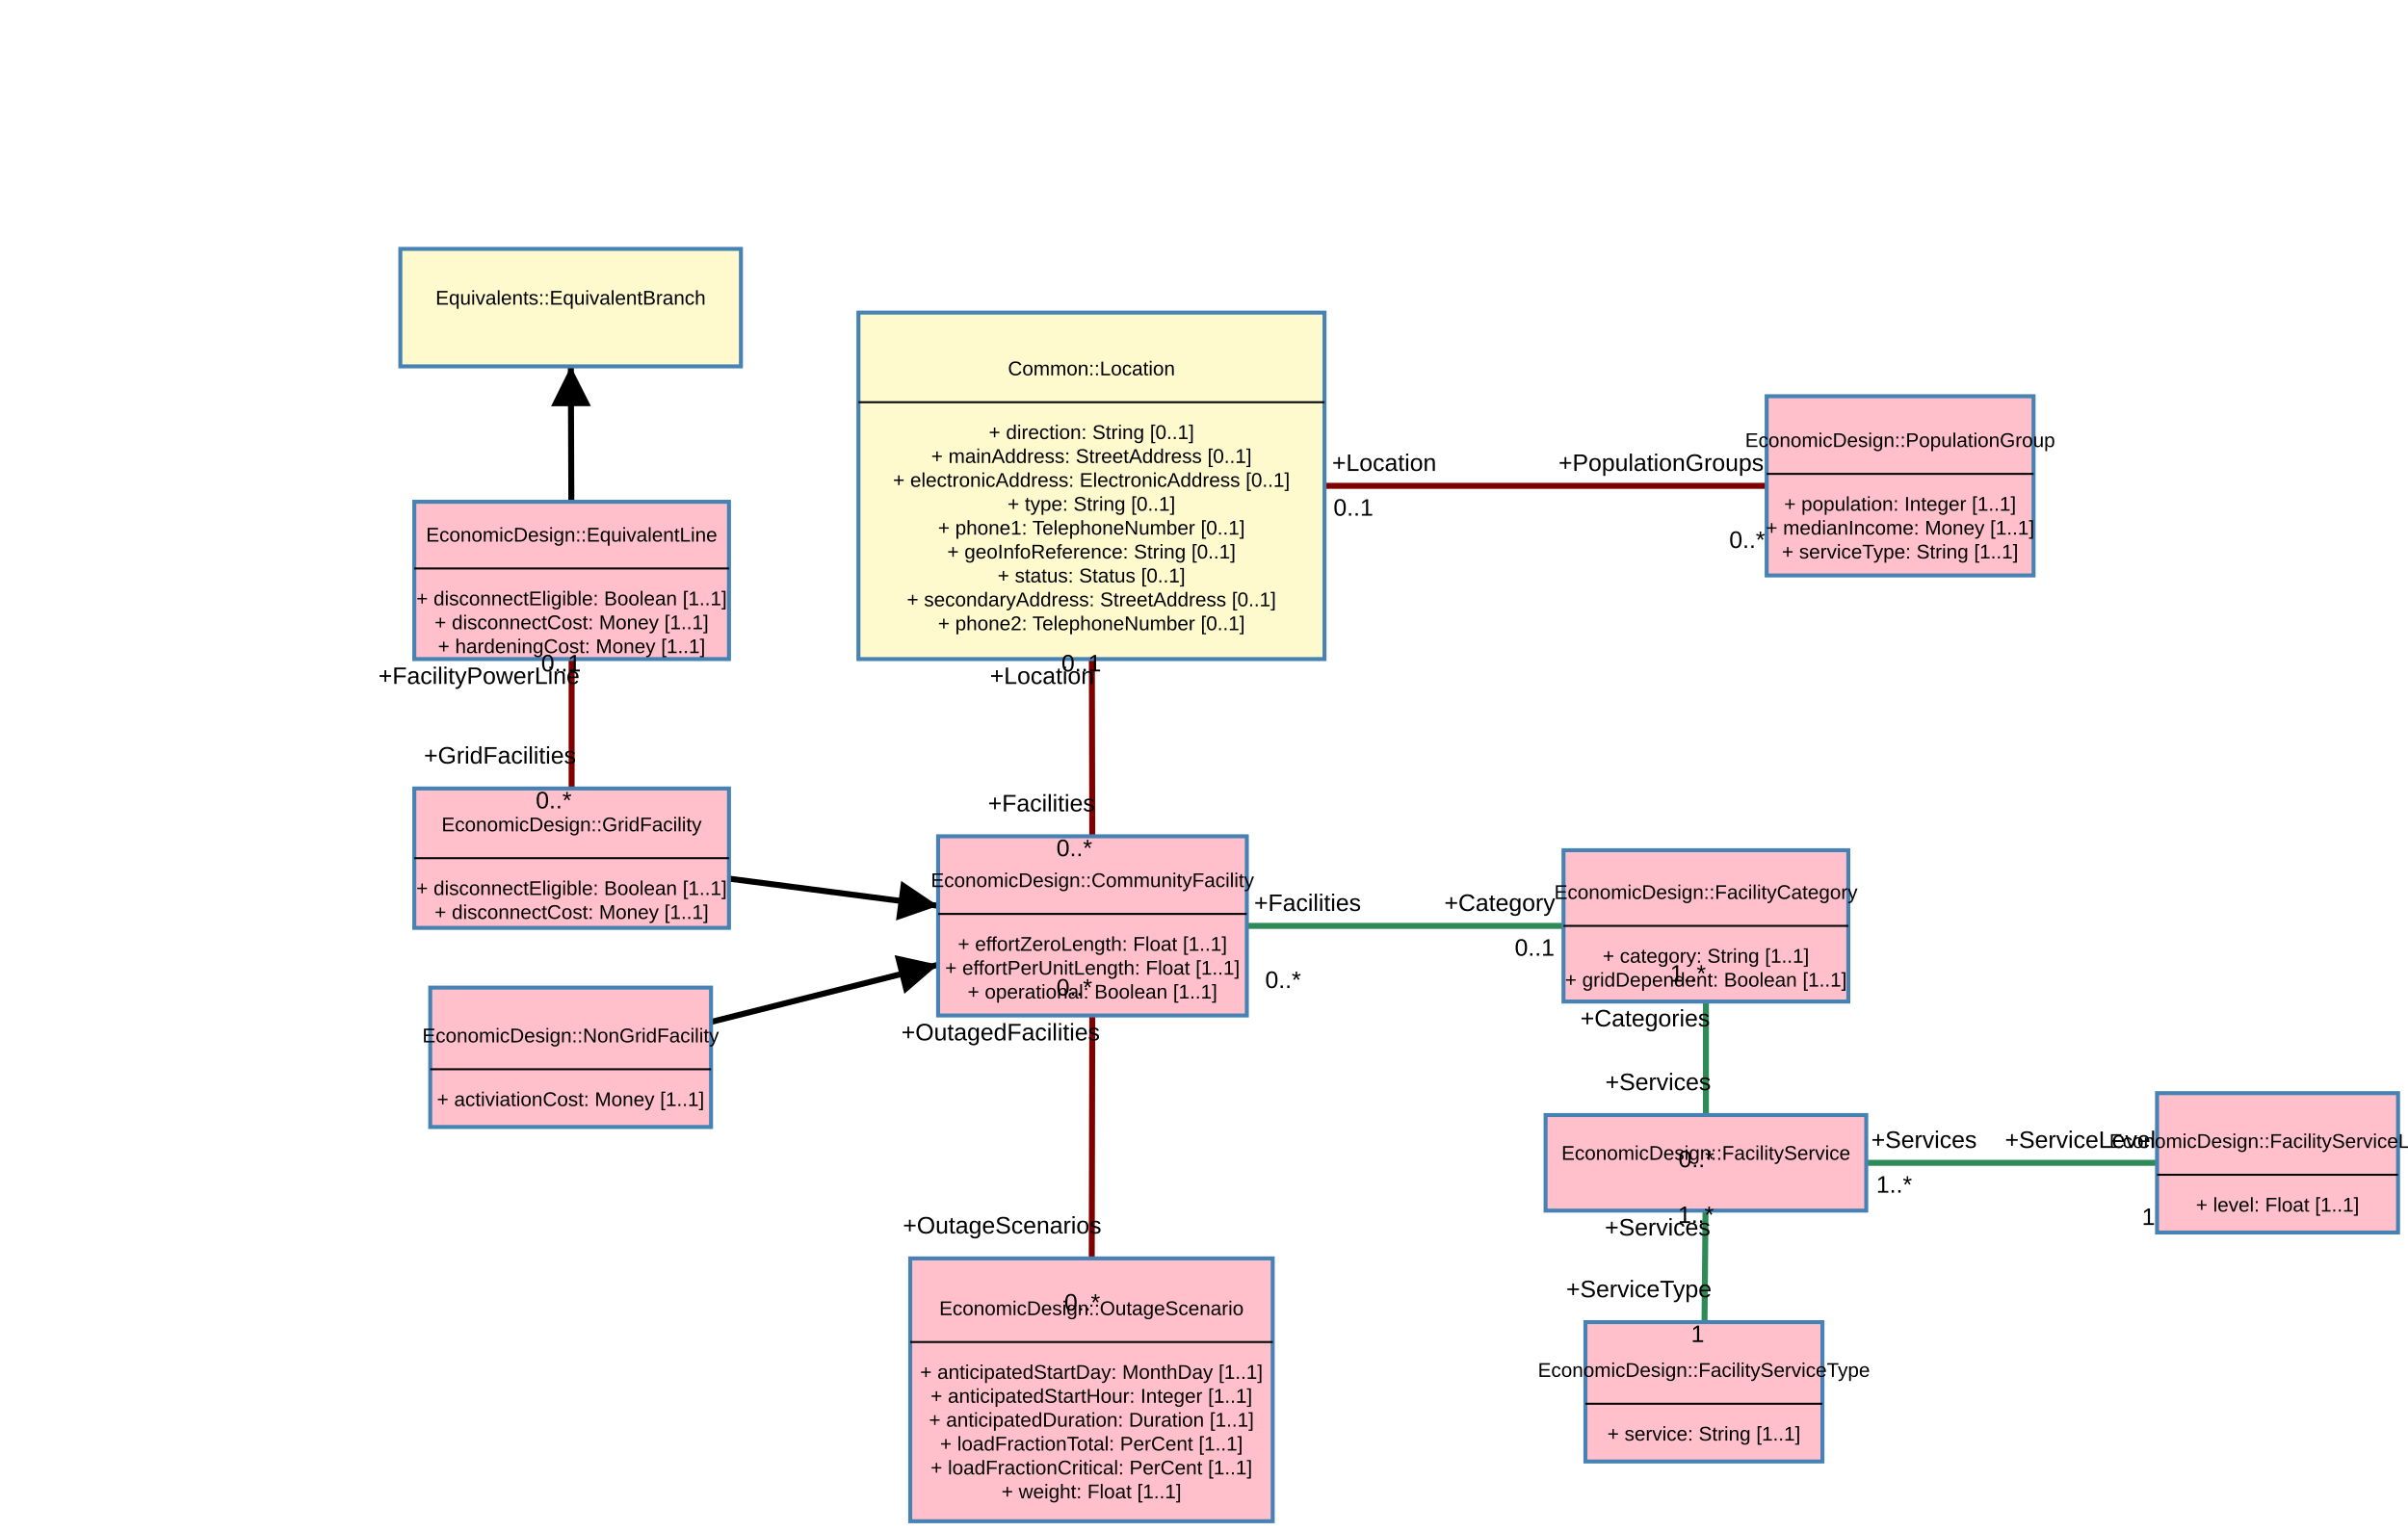
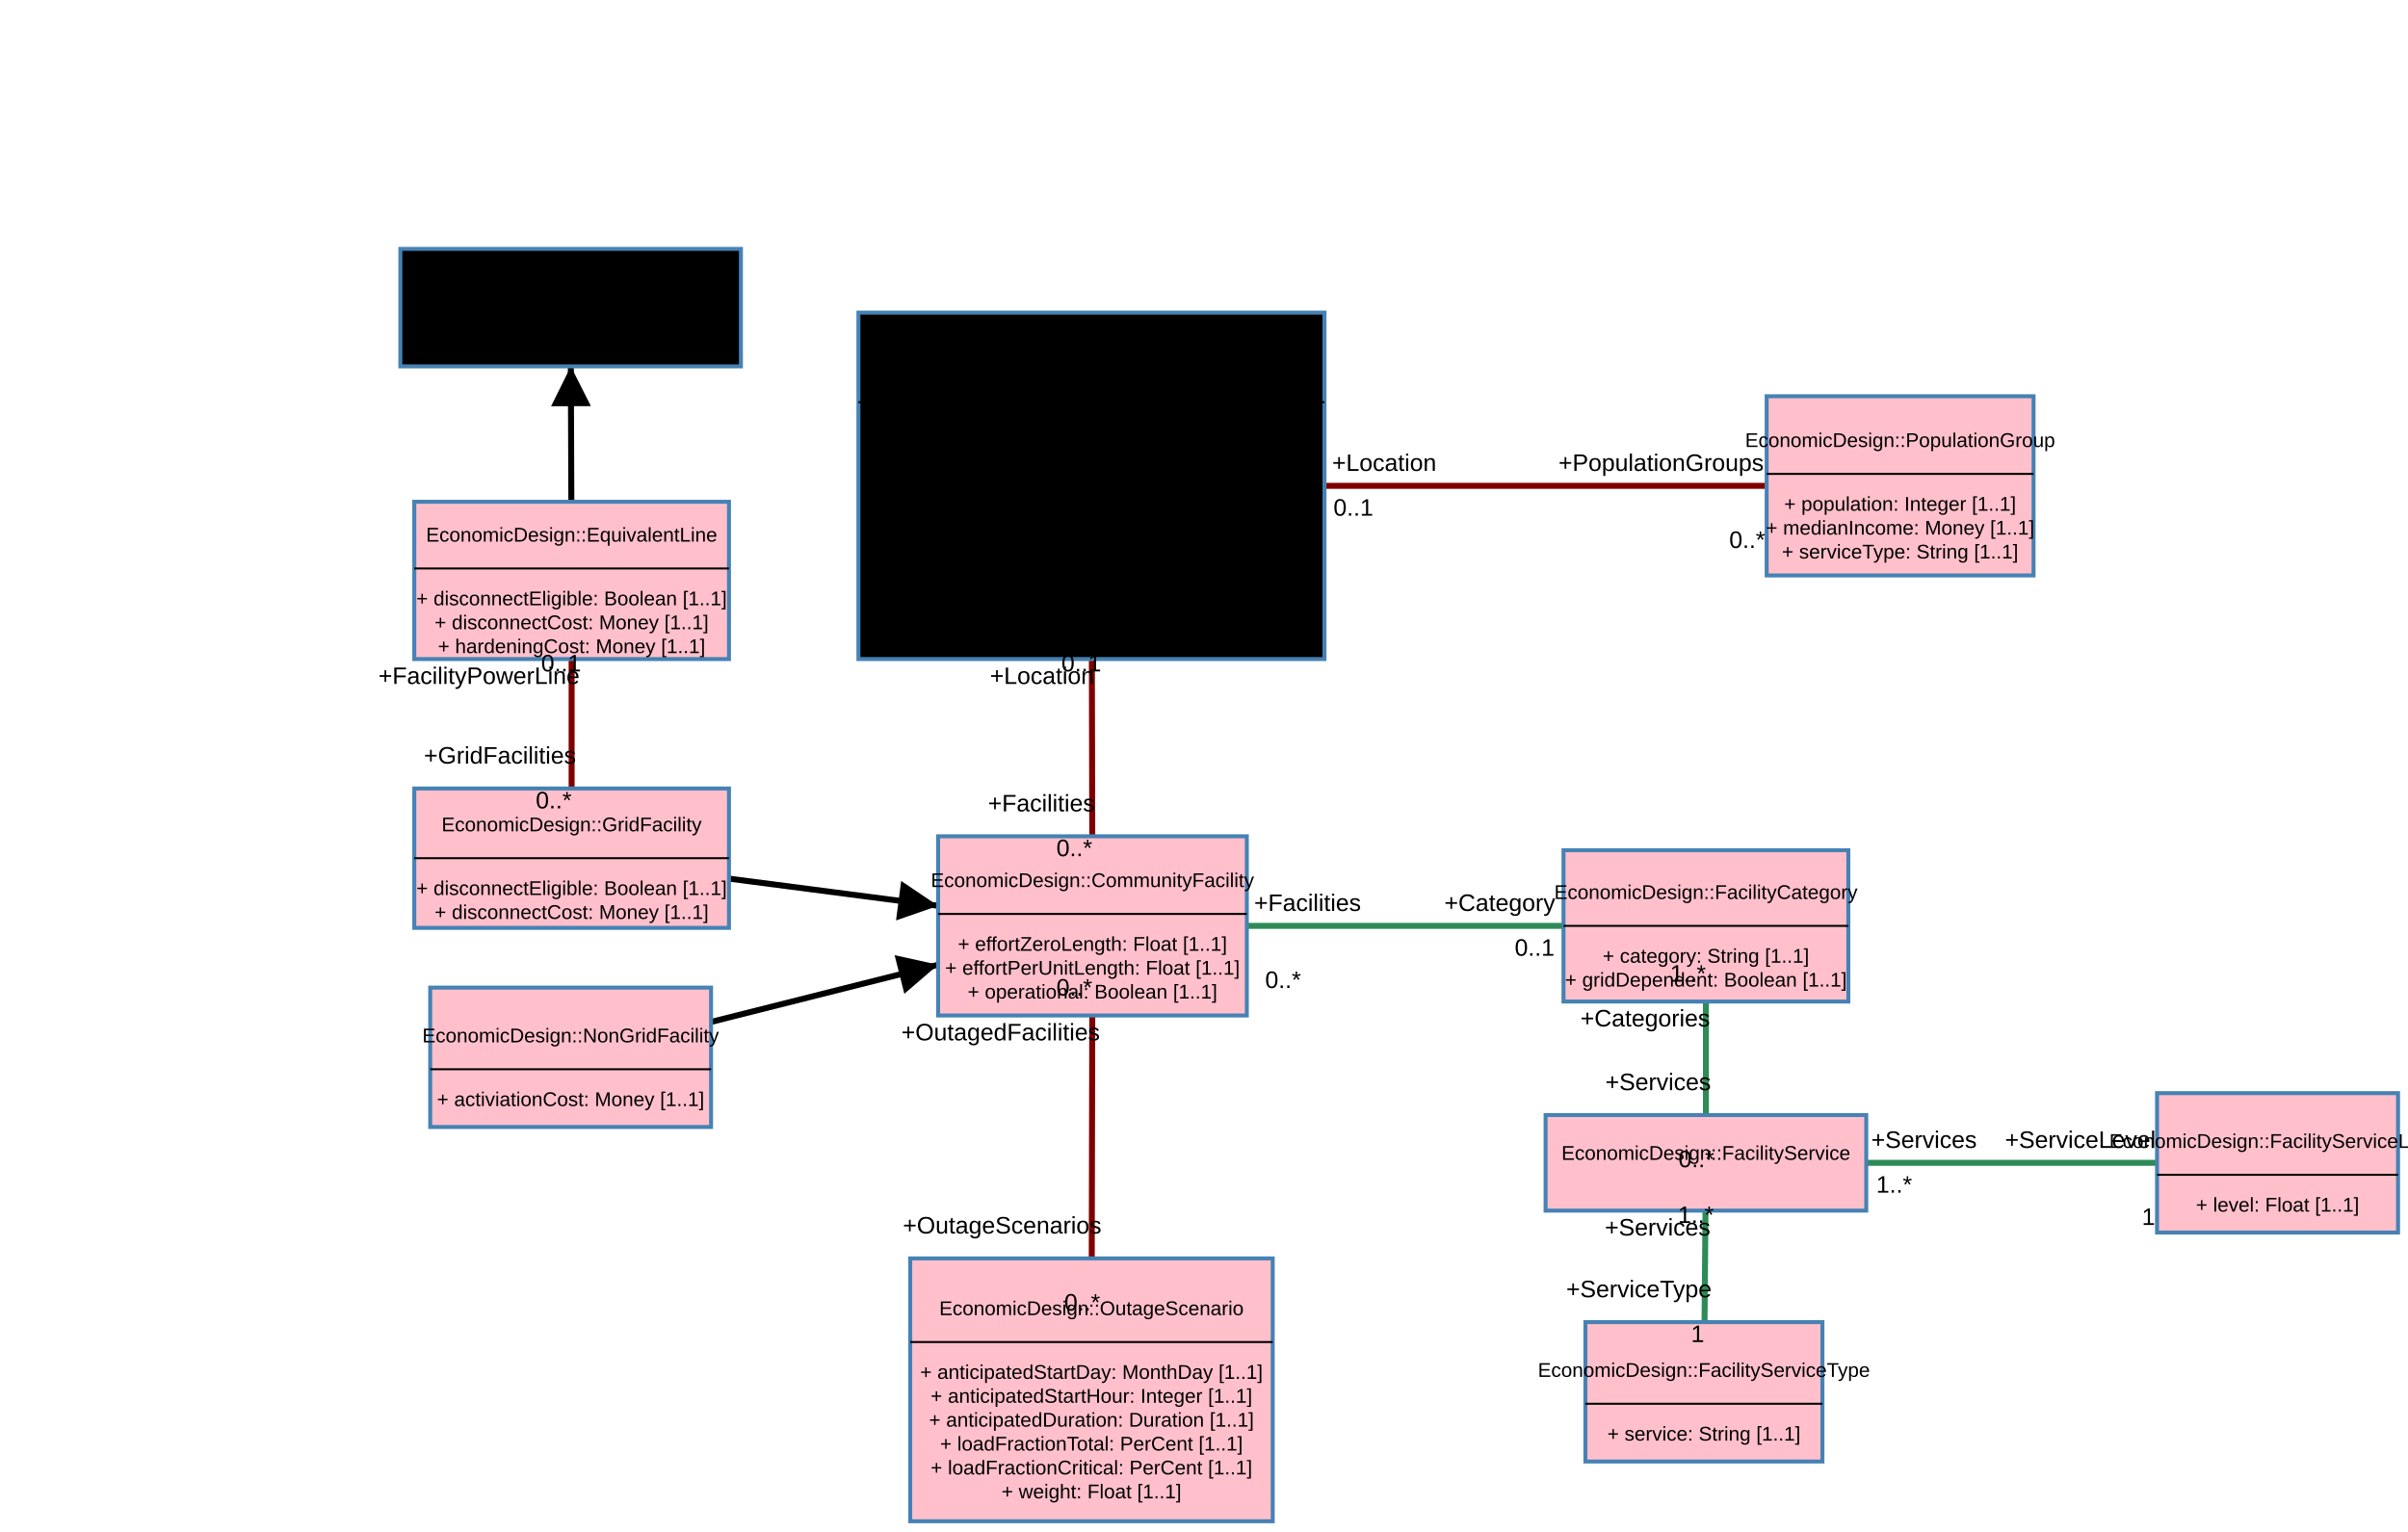
<svg xmlns="http://www.w3.org/2000/svg" width="1209" height="769">
  <g class="zoom-group">
    <defs>
      <marker id="arrowhead" viewBox="-0 -5 10 10" refX="5" refY="0" orient="auto" markerWidth="10" markerHeight="10" xoverflow="visible">
        <path d="M 0,-5 L 10 ,0 L 0,5" fill="black" style="stroke: none;" />
      </marker>
    </defs>
    <line class="link" x1="286.5" y1="531" x2="548.5" y2="465" stroke="#000000" stroke-width="3" marker-end="url(#arrowhead)" />
    <line class="link" x1="287" y1="431" x2="548.5" y2="465" stroke="#000000" stroke-width="3" marker-end="url(#arrowhead)" />
    <line class="link" x1="548" y1="244" x2="548.5" y2="465" stroke="#800000" stroke-width="3" />
    <line class="link" x1="954" y1="244" x2="548" y2="244" stroke="#800000" stroke-width="3" />
    <line class="link" x1="548.5" y1="465" x2="856.5" y2="465" stroke="#2e8b57" stroke-width="3" />
    <line class="link" x1="287" y1="291.5" x2="286.5" y2="154.5" stroke="#000000" stroke-width="3" marker-end="url(#arrowhead)" />
    <line class="link" x1="287" y1="291.5" x2="287" y2="431" stroke="#800000" stroke-width="3" />
    <line class="link" x1="548" y1="698" x2="548.5" y2="465" stroke="#800000" stroke-width="3" />
    <line class="link" x1="856.5" y1="584" x2="855.5" y2="699" stroke="#2e8b57" stroke-width="3" />
    <line class="link" x1="1143.5" y1="584" x2="856.5" y2="584" stroke="#2e8b57" stroke-width="3" />
    <line class="link" x1="856.5" y1="584" x2="856.5" y2="465" stroke="#2e8b57" stroke-width="3" />
    <line class="arrow" x2="461.303" y2="486.966" x1="286.5" y1="531" stroke="#000000" stroke-width="2" marker-end="url(#arrowhead)" />
    <line class="arrow" x2="461.083" y2="453.634" x1="287" y1="431" stroke="#000000" stroke-width="2" marker-end="url(#arrowhead)" />
    <line class="arrow" x2="286.644" y2="194" x1="287" y1="291.5" stroke="#000000" stroke-width="2" marker-end="url(#arrowhead)" />
    <g class="draggable" transform="translate(785, 427)">
      <rect class="box" width="143" height="76" style="fill: #ffc0cb; stroke: steelblue; stroke-width: 2px; cursor: move;" />
      <text class="text" x="71.5" y="21" dy=".35em" text-anchor="middle" style="font-family: Arial, sans-serif; fill: black; font-size: 10px; pointer-events: none;">EconomicDesign::FacilityCategory</text>
      <line x1="0" x2="143" y1="38" y2="38" stroke="black" stroke-width="1" />
      <text class="text" x="71.5" y="53" dy=".35em" text-anchor="middle" style="font-family: Arial, sans-serif; fill: black; font-size: 10px; pointer-events: none;">+  category: String [1..1]</text>
      <text class="text" x="71.5" y="65" dy=".35em" text-anchor="middle" style="font-family: Arial, sans-serif; fill: black; font-size: 10px; pointer-events: none;">+  gridDependent: Boolean [1..1]</text>
    </g>
    <g class="draggable" transform="translate(887, 199)">
      <rect class="box" width="134" height="90" style="fill: #ffc0cb; stroke: steelblue; stroke-width: 2px; cursor: move;" />
      <text class="text" x="67" y="22" dy=".35em" text-anchor="middle" style="font-family: Arial, sans-serif; fill: black; font-size: 10px; pointer-events: none;">EconomicDesign::PopulationGroup</text>
      <line x1="0" x2="134" y1="39" y2="39" stroke="black" stroke-width="1" />
      <text class="text" x="67" y="54" dy=".35em" text-anchor="middle" style="font-family: Arial, sans-serif; fill: black; font-size: 10px; pointer-events: none;">+  population: Integer [1..1]</text>
      <text class="text" x="67" y="66" dy=".35em" text-anchor="middle" style="font-family: Arial, sans-serif; fill: black; font-size: 10px; pointer-events: none;">+  medianIncome: Money [1..1]</text>
      <text class="text" x="67" y="78" dy=".35em" text-anchor="middle" style="font-family: Arial, sans-serif; fill: black; font-size: 10px; pointer-events: none;">+  serviceType: String [1..1]</text>
    </g>
    <g class="draggable" transform="translate(1083, 549)">
      <rect class="box" width="121" height="70" style="fill: #ffc0cb; stroke: steelblue; stroke-width: 2px; cursor: move;" />
      <text class="text" x="60.5" y="24" dy=".35em" text-anchor="middle" style="font-family: Arial, sans-serif; fill: black; font-size: 10px; pointer-events: none;">EconomicDesign::FacilityServiceLevel</text>
      <line x1="0" x2="121" y1="41" y2="41" stroke="black" stroke-width="1" />
      <text class="text" x="60.5" y="56" dy=".35em" text-anchor="middle" style="font-family: Arial, sans-serif; fill: black; font-size: 10px; pointer-events: none;">+  level: Float [1..1]</text>
    </g>
    <g class="draggable" transform="translate(776, 560)">
      <rect class="box" width="161" height="48" style="fill: #ffc0cb; stroke: steelblue; stroke-width: 2px; cursor: move;" />
      <text class="text" x="80.5" y="19" dy=".35em" text-anchor="middle" style="font-family: Arial, sans-serif; fill: black; font-size: 10px; pointer-events: none;">EconomicDesign::FacilityService</text>
    </g>
    <g class="draggable" transform="translate(216, 496)">
      <rect class="box" width="141" height="70" style="fill: #ffc0cb; stroke: steelblue; stroke-width: 2px; cursor: move;" />
      <text class="text" x="70.5" y="24" dy=".35em" text-anchor="middle" style="font-family: Arial, sans-serif; fill: black; font-size: 10px; pointer-events: none;">EconomicDesign::NonGridFacility</text>
      <line x1="0" x2="141" y1="41" y2="41" stroke="black" stroke-width="1" />
      <text class="text" x="70.5" y="56" dy=".35em" text-anchor="middle" style="font-family: Arial, sans-serif; fill: black; font-size: 10px; pointer-events: none;">+  activiationCost: Money [1..1]</text>
    </g>
    <g class="draggable" transform="translate(208, 396)">
      <rect class="box" width="158" height="70" style="fill: #ffc0cb; stroke: steelblue; stroke-width: 2px; cursor: move;" />
      <text class="text" x="79" y="18" dy=".35em" text-anchor="middle" style="font-family: Arial, sans-serif; fill: black; font-size: 10px; pointer-events: none;">EconomicDesign::GridFacility</text>
      <line x1="0" x2="158" y1="35" y2="35" stroke="black" stroke-width="1" />
      <text class="text" x="79" y="50" dy=".35em" text-anchor="middle" style="font-family: Arial, sans-serif; fill: black; font-size: 10px; pointer-events: none;">+  disconnectEligible: Boolean [1..1]</text>
      <text class="text" x="79" y="62" dy=".35em" text-anchor="middle" style="font-family: Arial, sans-serif; fill: black; font-size: 10px; pointer-events: none;">+  disconnectCost: Money [1..1]</text>
    </g>
    <g class="draggable" transform="translate(471, 420)">
      <rect class="box" width="155" height="90" style="fill: #ffc0cb; stroke: steelblue; stroke-width: 2px; cursor: move;" />
      <text class="text" x="77.5" y="22" dy=".35em" text-anchor="middle" style="font-family: Arial, sans-serif; fill: black; font-size: 10px; pointer-events: none;">EconomicDesign::CommunityFacility</text>
      <line x1="0" x2="155" y1="39" y2="39" stroke="black" stroke-width="1" />
      <text class="text" x="77.5" y="54" dy=".35em" text-anchor="middle" style="font-family: Arial, sans-serif; fill: black; font-size: 10px; pointer-events: none;">+  effortZeroLength: Float [1..1]</text>
      <text class="text" x="77.5" y="66" dy=".35em" text-anchor="middle" style="font-family: Arial, sans-serif; fill: black; font-size: 10px; pointer-events: none;">+  effortPerUnitLength: Float [1..1]</text>
      <text class="text" x="77.5" y="78" dy=".35em" text-anchor="middle" style="font-family: Arial, sans-serif; fill: black; font-size: 10px; pointer-events: none;">+  operational: Boolean [1..1]</text>
    </g>
    <g class="draggable" transform="translate(431, 157)">
-       <rect class="box" width="234" height="174" style="fill: #fffacd; stroke: steelblue; stroke-width: 2px; cursor: move;" />
+       <rect class="box" width="234" height="174" style="fill: #000000; stroke: steelblue; stroke-width: 2px; cursor: move;" />
      <text class="text" x="117" y="28" dy=".35em" text-anchor="middle" style="font-family: Arial, sans-serif; fill: black; font-size: 10px; pointer-events: none;">Common::Location</text>
      <line x1="0" x2="234" y1="45" y2="45" stroke="black" stroke-width="1" />
      <text class="text" x="117" y="60" dy=".35em" text-anchor="middle" style="font-family: Arial, sans-serif; fill: black; font-size: 10px; pointer-events: none;">+  direction: String [0..1]</text>
      <text class="text" x="117" y="72" dy=".35em" text-anchor="middle" style="font-family: Arial, sans-serif; fill: black; font-size: 10px; pointer-events: none;">+  mainAddress: StreetAddress [0..1]</text>
      <text class="text" x="117" y="84" dy=".35em" text-anchor="middle" style="font-family: Arial, sans-serif; fill: black; font-size: 10px; pointer-events: none;">+  electronicAddress: ElectronicAddress [0..1]</text>
      <text class="text" x="117" y="96" dy=".35em" text-anchor="middle" style="font-family: Arial, sans-serif; fill: black; font-size: 10px; pointer-events: none;">+  type: String [0..1]</text>
      <text class="text" x="117" y="108" dy=".35em" text-anchor="middle" style="font-family: Arial, sans-serif; fill: black; font-size: 10px; pointer-events: none;">+  phone1: TelephoneNumber [0..1]</text>
      <text class="text" x="117" y="120" dy=".35em" text-anchor="middle" style="font-family: Arial, sans-serif; fill: black; font-size: 10px; pointer-events: none;">+  geoInfoReference: String [0..1]</text>
      <text class="text" x="117" y="132" dy=".35em" text-anchor="middle" style="font-family: Arial, sans-serif; fill: black; font-size: 10px; pointer-events: none;">+  status: Status [0..1]</text>
      <text class="text" x="117" y="144" dy=".35em" text-anchor="middle" style="font-family: Arial, sans-serif; fill: black; font-size: 10px; pointer-events: none;">+  secondaryAddress: StreetAddress [0..1]</text>
      <text class="text" x="117" y="156" dy=".35em" text-anchor="middle" style="font-family: Arial, sans-serif; fill: black; font-size: 10px; pointer-events: none;">+  phone2: TelephoneNumber [0..1]</text>
    </g>
    <g class="draggable" transform="translate(201, 125)">
-       <rect class="box" width="171" height="59" style="fill: #fffacd; stroke: steelblue; stroke-width: 2px; cursor: move;" />
+       <rect class="box" width="171" height="59" style="fill: #000000; stroke: steelblue; stroke-width: 2px; cursor: move;" />
      <text class="text" x="85.5" y="24.5" dy=".35em" text-anchor="middle" style="font-family: Arial, sans-serif; fill: black; font-size: 10px; pointer-events: none;">Equivalents::EquivalentBranch</text>
    </g>
    <g class="draggable" transform="translate(208, 252)">
      <rect class="box" width="158" height="79" style="fill: #ffc0cb; stroke: steelblue; stroke-width: 2px; cursor: move;" />
      <text class="text" x="79" y="16.5" dy=".35em" text-anchor="middle" style="font-family: Arial, sans-serif; fill: black; font-size: 10px; pointer-events: none;">EconomicDesign::EquivalentLine</text>
      <line x1="0" x2="158" y1="33.5" y2="33.5" stroke="black" stroke-width="1" />
      <text class="text" x="79" y="48.5" dy=".35em" text-anchor="middle" style="font-family: Arial, sans-serif; fill: black; font-size: 10px; pointer-events: none;">+  disconnectEligible: Boolean [1..1]</text>
      <text class="text" x="79" y="60.5" dy=".35em" text-anchor="middle" style="font-family: Arial, sans-serif; fill: black; font-size: 10px; pointer-events: none;">+  disconnectCost: Money [1..1]</text>
      <text class="text" x="79" y="72.5" dy=".35em" text-anchor="middle" style="font-family: Arial, sans-serif; fill: black; font-size: 10px; pointer-events: none;">+  hardeningCost: Money [1..1]</text>
    </g>
    <g class="draggable" transform="translate(457, 632)">
      <rect class="box" width="182" height="132" style="fill: #ffc0cb; stroke: steelblue; stroke-width: 2px; cursor: move;" />
      <text class="text" x="91" y="25" dy=".35em" text-anchor="middle" style="font-family: Arial, sans-serif; fill: black; font-size: 10px; pointer-events: none;">EconomicDesign::OutageScenario</text>
      <line x1="0" x2="182" y1="42" y2="42" stroke="black" stroke-width="1" />
      <text class="text" x="91" y="57" dy=".35em" text-anchor="middle" style="font-family: Arial, sans-serif; fill: black; font-size: 10px; pointer-events: none;">+  anticipatedStartDay: MonthDay [1..1]</text>
      <text class="text" x="91" y="69" dy=".35em" text-anchor="middle" style="font-family: Arial, sans-serif; fill: black; font-size: 10px; pointer-events: none;">+  anticipatedStartHour: Integer [1..1]</text>
      <text class="text" x="91" y="81" dy=".35em" text-anchor="middle" style="font-family: Arial, sans-serif; fill: black; font-size: 10px; pointer-events: none;">+  anticipatedDuration: Duration [1..1]</text>
      <text class="text" x="91" y="93" dy=".35em" text-anchor="middle" style="font-family: Arial, sans-serif; fill: black; font-size: 10px; pointer-events: none;">+  loadFractionTotal: PerCent [1..1]</text>
      <text class="text" x="91" y="105" dy=".35em" text-anchor="middle" style="font-family: Arial, sans-serif; fill: black; font-size: 10px; pointer-events: none;">+  loadFractionCritical: PerCent [1..1]</text>
      <text class="text" x="91" y="117" dy=".35em" text-anchor="middle" style="font-family: Arial, sans-serif; fill: black; font-size: 10px; pointer-events: none;">+  weight: Float [1..1]</text>
    </g>
    <g class="draggable" transform="translate(796, 664)">
      <rect class="box" width="119" height="70" style="fill: #ffc0cb; stroke: steelblue; stroke-width: 2px; cursor: move;" />
      <text class="text" x="59.5" y="24" dy=".35em" text-anchor="middle" style="font-family: Arial, sans-serif; fill: black; font-size: 10px; pointer-events: none;">EconomicDesign::FacilityServiceType</text>
      <line x1="0" x2="119" y1="41" y2="41" stroke="black" stroke-width="1" />
      <text class="text" x="59.5" y="56" dy=".35em" text-anchor="middle" style="font-family: Arial, sans-serif; fill: black; font-size: 10px; pointer-events: none;">+  service: String [1..1]</text>
    </g>
    <text class="link-text-start-top" x="361.849" y="512.019" text-anchor="middle" style="font-family: Arial, sans-serif; font-size: 12px; fill: black;" />
    <text class="link-text-start-top" x="370.958" y="441.916" text-anchor="middle" style="font-family: Arial, sans-serif; font-size: 12px; fill: black;" />
    <text class="link-text-start-top" x="523.208" y="343.5" text-anchor="middle" style="font-family: Arial, sans-serif; font-size: 12px; fill: black;">+Location</text>
    <text class="link-text-start-top" x="834" y="236.5" text-anchor="middle" style="font-family: Arial, sans-serif; font-size: 12px; fill: black;">+PopulationGroups</text>
    <text class="link-text-start-top" x="656.5" y="457.5" text-anchor="middle" style="font-family: Arial, sans-serif; font-size: 12px; fill: black;">+Facilities</text>
    <text class="link-text-start-top" x="286.838" y="247" text-anchor="middle" style="font-family: Arial, sans-serif; font-size: 12px; fill: black;" />
    <text class="link-text-start-top" x="240.5" y="343.5" text-anchor="middle" style="font-family: Arial, sans-serif; font-size: 12px; fill: black;">+FacilityPowerLine</text>
    <text class="link-text-start-top" x="503.152" y="619.5" text-anchor="middle" style="font-family: Arial, sans-serif; font-size: 12px; fill: black;">+OutageScenarios</text>
    <text class="link-text-start-top" x="832.248" y="620.5" text-anchor="middle" style="font-family: Arial, sans-serif; font-size: 12px; fill: black;">+Services</text>
    <text class="link-text-start-top" x="1044.5" y="576.5" text-anchor="middle" style="font-family: Arial, sans-serif; font-size: 12px; fill: black;">+ServiceLevel</text>
    <text class="link-text-start-top" x="832.5" y="547.5" text-anchor="middle" style="font-family: Arial, sans-serif; font-size: 12px; fill: black;">+Services</text>
    <text class="link-text-start-btm" x="361.849" y="512.019" dx="0.35em" dy="1.35em" text-anchor="middle" style="font-family: Arial, sans-serif; font-size: 12px; fill: black;" />
    <text class="link-text-start-btm" x="370.958" y="441.916" dx="0.35em" dy="1.35em" text-anchor="middle" style="font-family: Arial, sans-serif; font-size: 12px; fill: black;" />
    <text class="link-text-start-btm" x="538.708" y="321" dx="0.35em" dy="1.35em" text-anchor="middle" style="font-family: Arial, sans-serif; font-size: 12px; fill: black;">0..1</text>
    <text class="link-text-start-btm" x="873" y="259" dx="0.35em" dy="1.35em" text-anchor="middle" style="font-family: Arial, sans-serif; font-size: 12px; fill: black;">0..*</text>
    <text class="link-text-start-btm" x="640" y="480" dx="0.35em" dy="1.35em" text-anchor="middle" style="font-family: Arial, sans-serif; font-size: 12px; fill: black;">0..*</text>
    <text class="link-text-start-btm" x="286.838" y="247" dx="0.35em" dy="1.35em" text-anchor="middle" style="font-family: Arial, sans-serif; font-size: 12px; fill: black;" />
    <text class="link-text-start-btm" x="277.5" y="321" dx="0.35em" dy="1.35em" text-anchor="middle" style="font-family: Arial, sans-serif; font-size: 12px; fill: black;">0..1</text>
    <text class="link-text-start-btm" x="539.152" y="642" dx="0.35em" dy="1.35em" text-anchor="middle" style="font-family: Arial, sans-serif; font-size: 12px; fill: black;">0..*</text>
    <text class="link-text-start-btm" x="847.248" y="598" dx="0.35em" dy="1.35em" text-anchor="middle" style="font-family: Arial, sans-serif; font-size: 12px; fill: black;">1..*</text>
    <text class="link-text-start-btm" x="1074.5" y="599" dx="0.35em" dy="1.35em" text-anchor="middle" style="font-family: Arial, sans-serif; font-size: 12px; fill: black;">1</text>
    <text class="link-text-start-btm" x="847.5" y="570" dx="0.35em" dy="1.35em" text-anchor="middle" style="font-family: Arial, sans-serif; font-size: 12px; fill: black;">0..*</text>
    <text class="link-text-end-top" x="466.151" y="485.744" text-anchor="middle" style="font-family: Arial, sans-serif; font-size: 12px; fill: black;" />
    <text class="link-text-end-top" x="466.042" y="454.279" text-anchor="middle" style="font-family: Arial, sans-serif; font-size: 12px; fill: black;" />
    <text class="link-text-end-top" x="522.887" y="407.5" text-anchor="middle" style="font-family: Arial, sans-serif; font-size: 12px; fill: black;">+Facilities</text>
    <text class="link-text-end-top" x="695" y="236.5" text-anchor="middle" style="font-family: Arial, sans-serif; font-size: 12px; fill: black;">+Location</text>
    <text class="link-text-end-top" x="753" y="457.5" text-anchor="middle" style="font-family: Arial, sans-serif; font-size: 12px; fill: black;">+Category</text>
    <text class="link-text-end-top" x="286.626" y="189" text-anchor="middle" style="font-family: Arial, sans-serif; font-size: 12px; fill: black;" />
    <text class="link-text-end-top" x="251" y="383.5" text-anchor="middle" style="font-family: Arial, sans-serif; font-size: 12px; fill: black;">+GridFacilities</text>
    <text class="link-text-end-top" x="502.393" y="522.5" text-anchor="middle" style="font-family: Arial, sans-serif; font-size: 12px; fill: black;">+OutagedFacilities</text>
    <text class="link-text-end-top" x="822.848" y="651.5" text-anchor="middle" style="font-family: Arial, sans-serif; font-size: 12px; fill: black;">+ServiceType</text>
    <text class="link-text-end-top" x="966" y="576.5" text-anchor="middle" style="font-family: Arial, sans-serif; font-size: 12px; fill: black;">+Services</text>
    <text class="link-text-end-top" x="826" y="515.5" text-anchor="middle" style="font-family: Arial, sans-serif; font-size: 12px; fill: black;">+Categories</text>
    <text class="link-text-end-btm" x="466.151" y="485.744" text-anchor="middle" style="font-family: Arial, sans-serif; font-size: 12px; fill: black;" />
    <text class="link-text-end-btm" x="466.042" y="454.279" text-anchor="middle" style="font-family: Arial, sans-serif; font-size: 12px; fill: black;" />
    <text class="link-text-end-btm" x="539.387" y="430" text-anchor="middle" style="font-family: Arial, sans-serif; font-size: 12px; fill: black;">0..*</text>
    <text class="link-text-end-btm" x="679.5" y="259" text-anchor="middle" style="font-family: Arial, sans-serif; font-size: 12px; fill: black;">0..1</text>
    <text class="link-text-end-btm" x="770.5" y="480" text-anchor="middle" style="font-family: Arial, sans-serif; font-size: 12px; fill: black;">0..1</text>
    <text class="link-text-end-btm" x="286.626" y="189" text-anchor="middle" style="font-family: Arial, sans-serif; font-size: 12px; fill: black;" />
    <text class="link-text-end-btm" x="278" y="406" text-anchor="middle" style="font-family: Arial, sans-serif; font-size: 12px; fill: black;">0..*</text>
    <text class="link-text-end-btm" x="539.393" y="500" text-anchor="middle" style="font-family: Arial, sans-serif; font-size: 12px; fill: black;">0..*</text>
    <text class="link-text-end-btm" x="852.348" y="674" text-anchor="middle" style="font-family: Arial, sans-serif; font-size: 12px; fill: black;">1</text>
    <text class="link-text-end-btm" x="951" y="599" text-anchor="middle" style="font-family: Arial, sans-serif; font-size: 12px; fill: black;">1..*</text>
    <text class="link-text-end-btm" x="847.5" y="493" text-anchor="middle" style="font-family: Arial, sans-serif; font-size: 12px; fill: black;">1..*</text>
  </g>
</svg>
